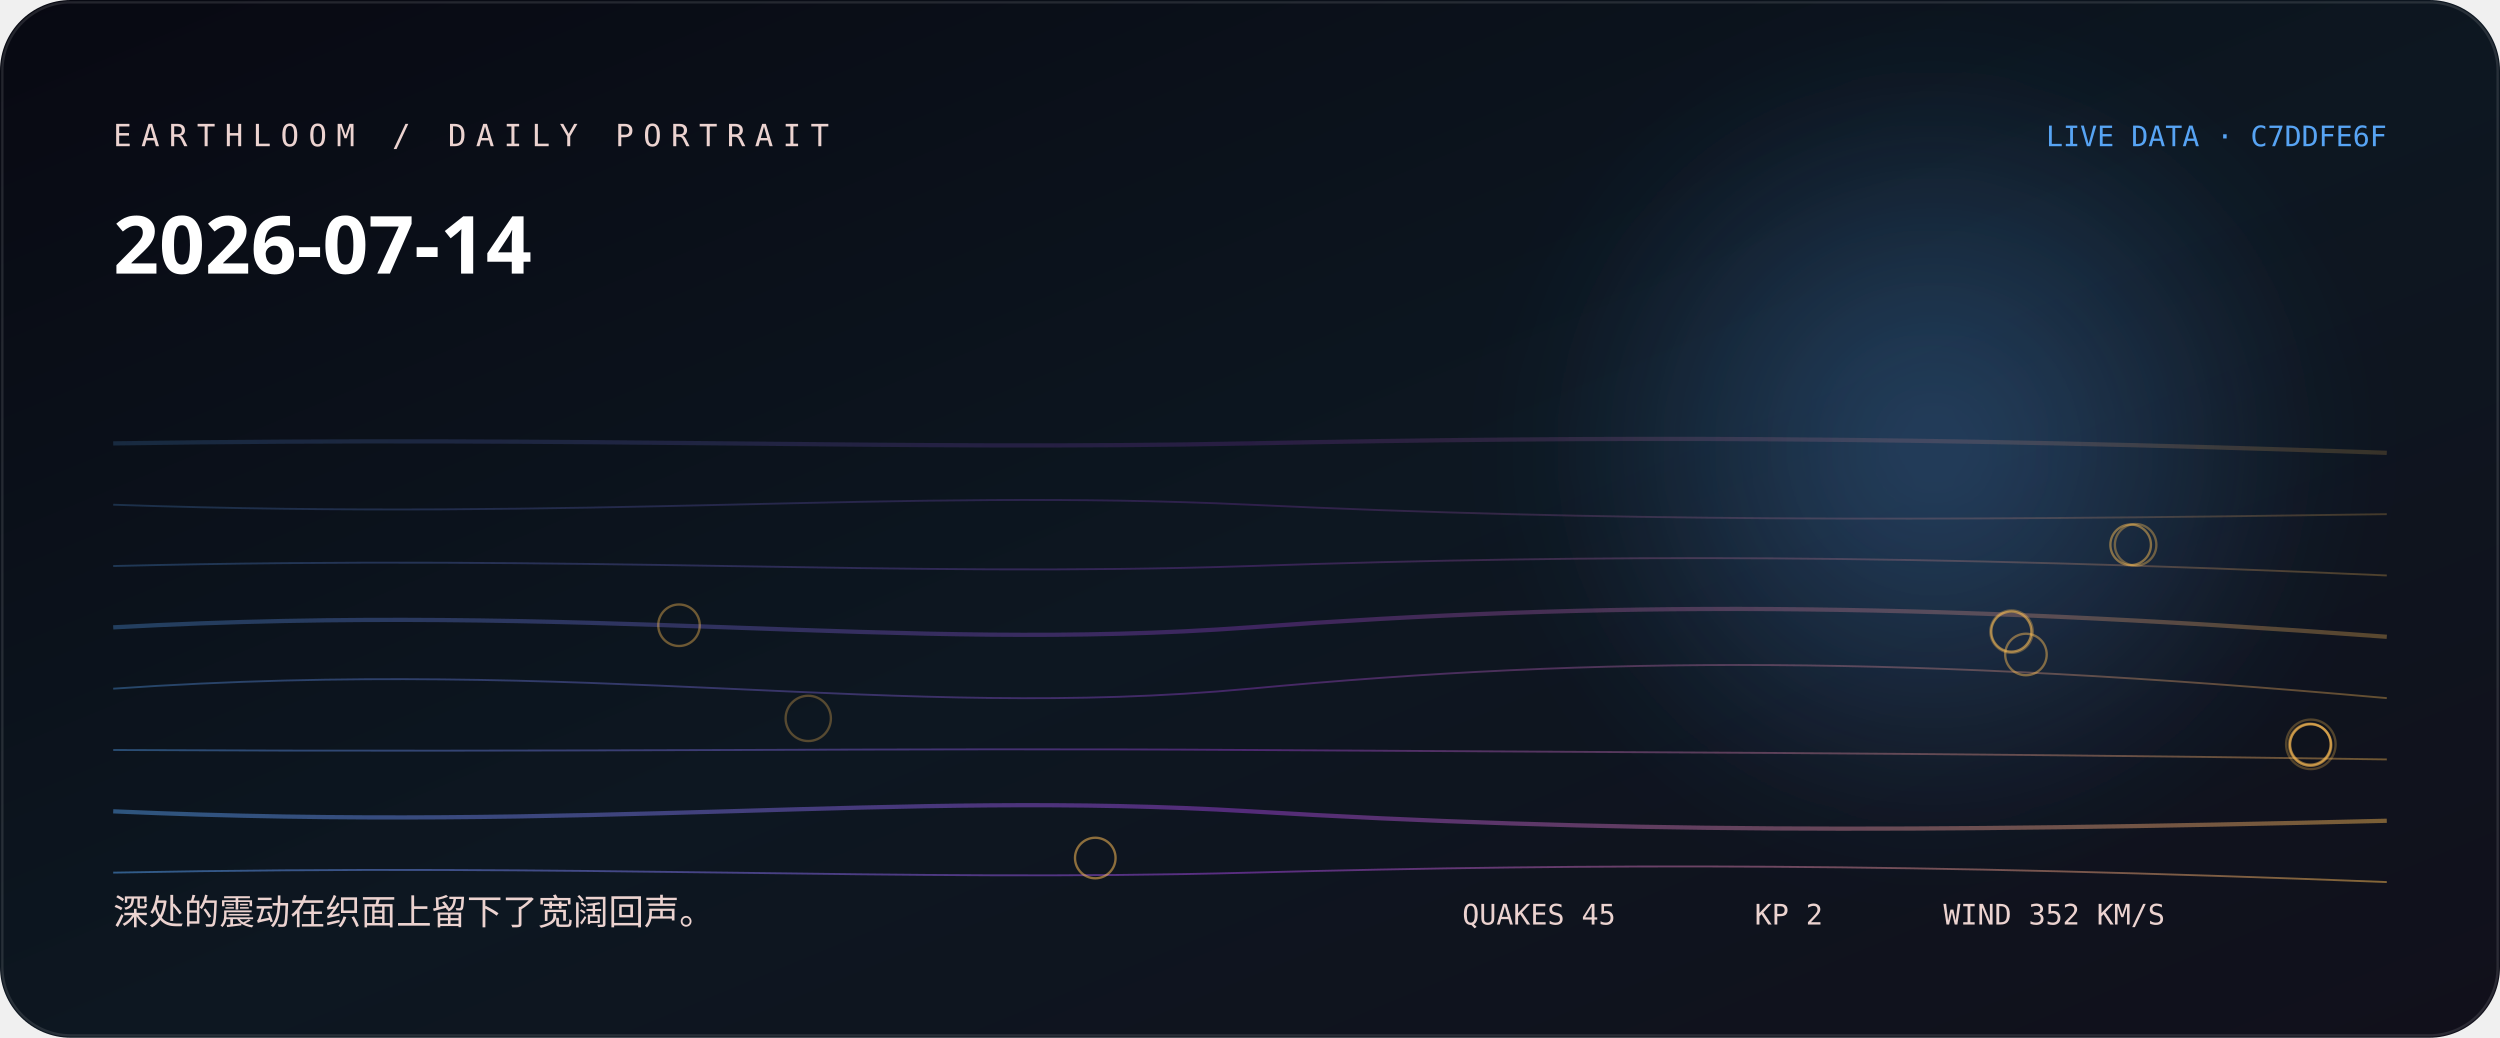
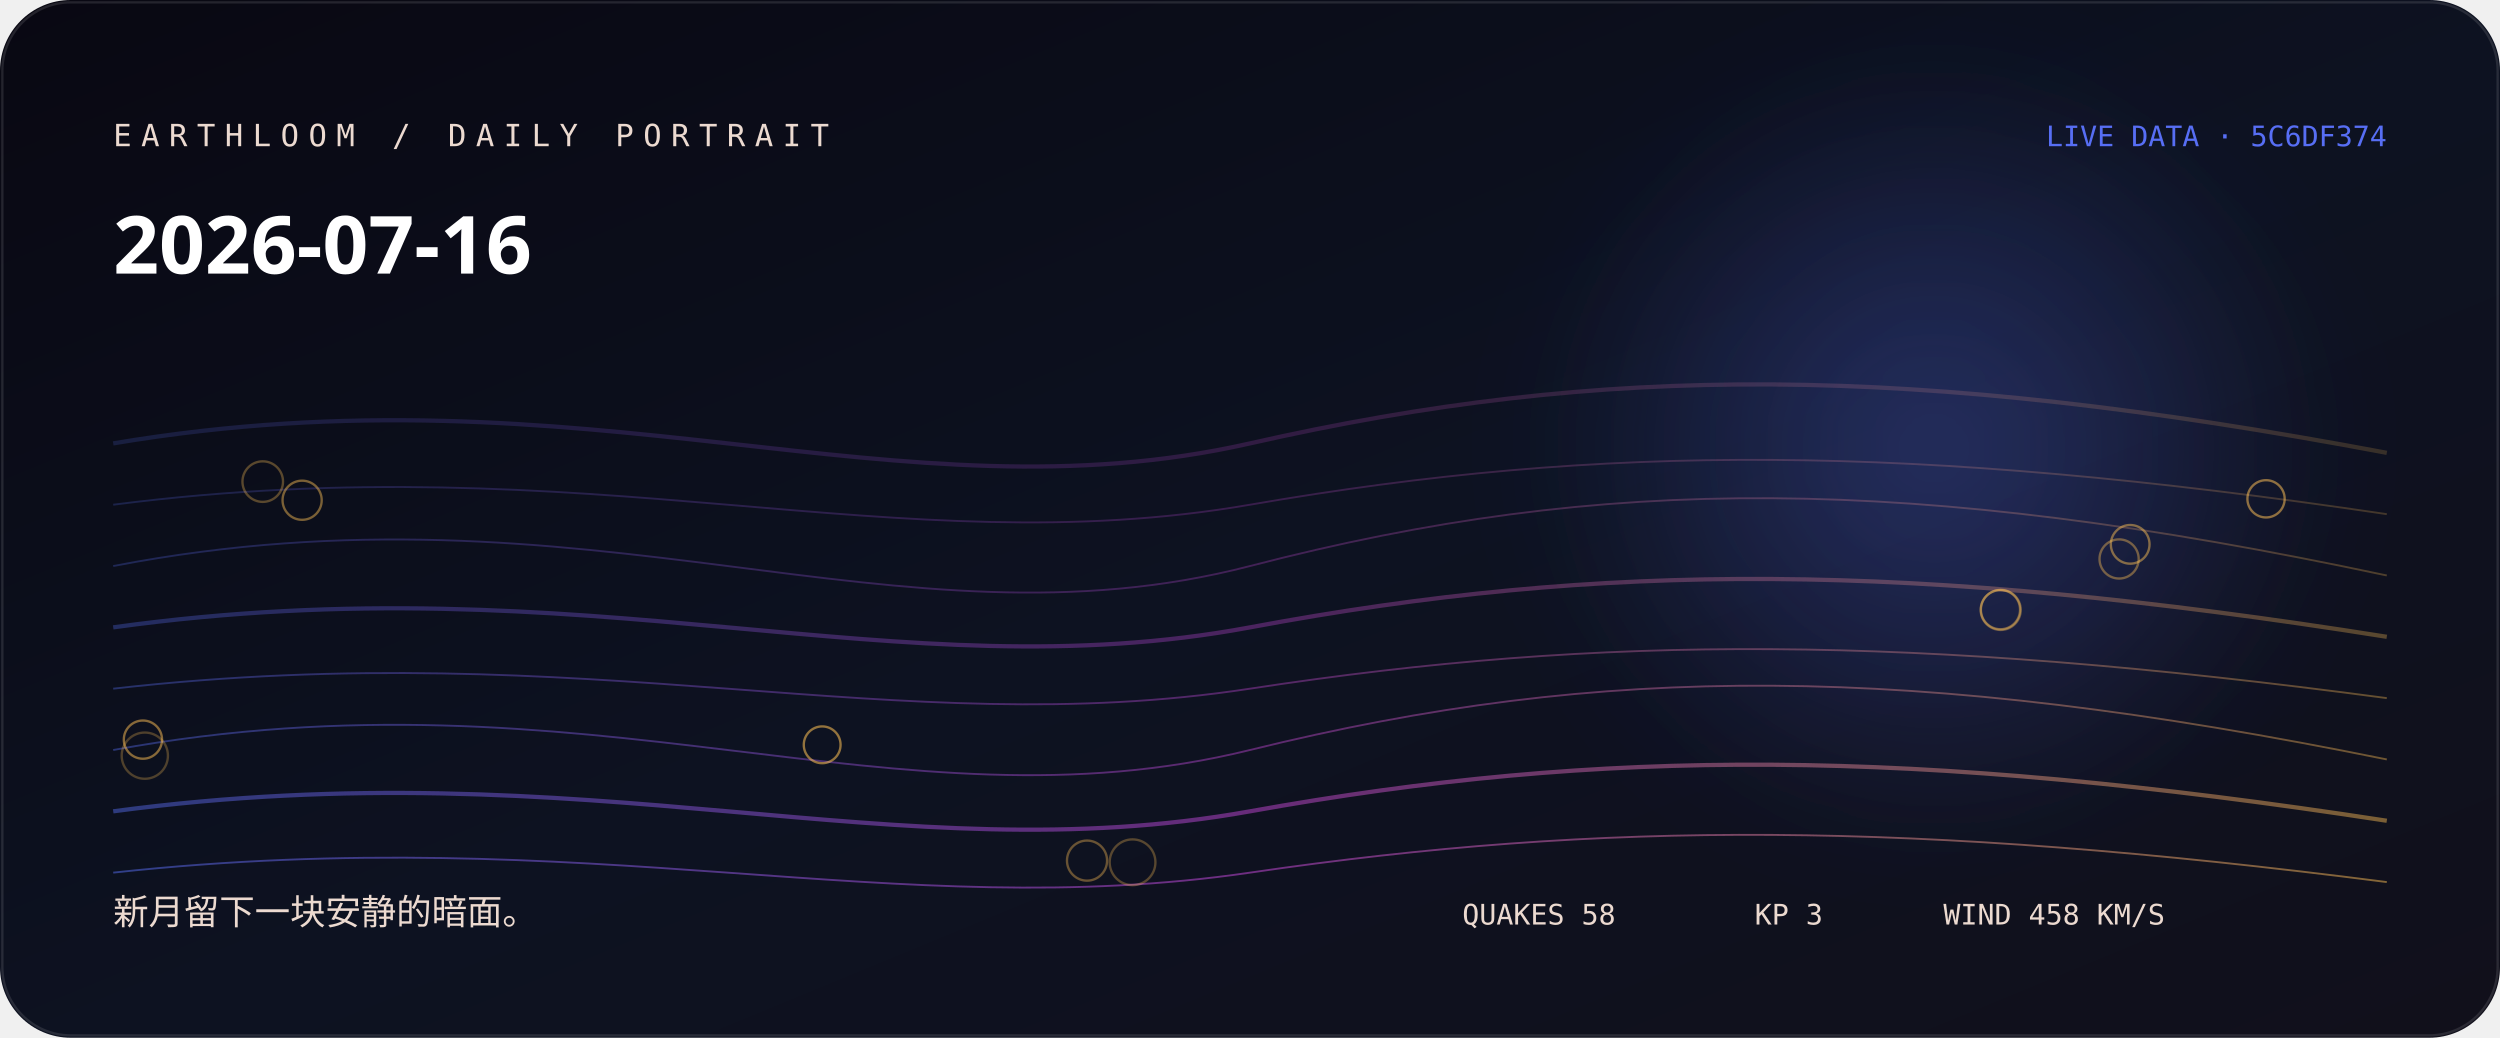
<svg xmlns="http://www.w3.org/2000/svg" width="1060" height="440" viewBox="0 0 1060 440" role="img" aria-labelledby="title desc">
  <defs>
    <linearGradient id="bg" x1="0" y1="0" x2="1" y2="1">
-       <stop stop-color="hsl(233 38% 5%)" />
-       <stop offset="0.52" stop-color="hsl(211 44% 9%)" />
+       <stop stop-color="hsl(248 38% 5%)" />
+       <stop offset="0.52" stop-color="hsl(226 44% 9%)" />
      <stop offset="1" stop-color="#11101b" />
    </linearGradient>
    <linearGradient id="thread">
-       <stop stop-color="hsl(210.556 88% 65%)" />
-       <stop offset="0.5" stop-color="hsl(277 76% 58.667%)" />
-       <stop offset="1" stop-color="hsl(37.573 96% 66%)" />
+       <stop stop-color="hsl(231.333 88% 65%)" />
+       <stop offset="0.5" stop-color="hsl(292 76% 60%)" />
+       <stop offset="1" stop-color="hsl(38.107 96% 66%)" />
    </linearGradient>
    <radialGradient id="halo">
-       <stop stop-color="hsl(210.556 88% 65%)" stop-opacity=".32" />
-       <stop offset="1" stop-color="hsl(210.556 88% 65%)" stop-opacity="0" />
+       <stop stop-color="hsl(231.333 88% 65%)" stop-opacity=".32" />
+       <stop offset="1" stop-color="hsl(231.333 88% 65%)" stop-opacity="0" />
    </radialGradient>
    <filter id="soft">
      <feGaussianBlur stdDeviation="24" />
    </filter>
  </defs>
  <rect width="1060" height="440" rx="30" fill="url(#bg)" />
  <circle cx="820" cy="190" r="170" fill="url(#halo)" filter="url(#soft)" />
-   <path d="M48 188 C250 185, 380 191, 530 188 S810 185, 1012 192" fill="none" stroke="url(#thread)" stroke-width="1.8" opacity="0.18" />
-   <path d="M48 214 C250 221, 380 207, 530 214 S810 221, 1012 218" fill="none" stroke="url(#thread)" stroke-width="0.8" opacity="0.225" />
-   <path d="M48 240 C250 235, 380 245, 530 240 S810 235, 1012 244" fill="none" stroke="url(#thread)" stroke-width="0.8" opacity="0.27" />
-   <path d="M48 266 C250 255, 380 277, 530 266 S810 255, 1012 270" fill="none" stroke="url(#thread)" stroke-width="1.8" opacity="0.315" />
-   <path d="M48 292 C250 278, 380 306, 530 292 S810 278, 1012 296" fill="none" stroke="url(#thread)" stroke-width="0.8" opacity="0.36" />
-   <path d="M48 318 C250 319, 380 317, 530 318 S810 319, 1012 322" fill="none" stroke="url(#thread)" stroke-width="0.8" opacity="0.405" />
-   <path d="M48 344 C250 353, 380 335, 530 344 S810 353, 1012 348" fill="none" stroke="url(#thread)" stroke-width="1.8" opacity="0.45" />
-   <path d="M48 370 C250 366, 380 374, 530 370 S810 366, 1012 374" fill="none" stroke="url(#thread)" stroke-width="0.8" opacity="0.495" />
-   <circle cx="979.8" cy="315.6" r="10.5" fill="none" stroke="hsl(37.573 96% 66%)" stroke-opacity="0.28" />
-   <circle cx="342.7" cy="304.6" r="9.6" fill="none" stroke="hsl(37.573 96% 66%)" stroke-opacity="0.31" />
-   <circle cx="852.9" cy="267.8" r="9" fill="none" stroke="hsl(37.573 96% 66%)" stroke-opacity="0.33" />
-   <circle cx="979.4" cy="315.7" r="8.9" fill="none" stroke="hsl(37.573 96% 66%)" stroke-opacity="0.36" />
-   <circle cx="905.5" cy="231" r="8.8" fill="none" stroke="hsl(37.573 96% 66%)" stroke-opacity="0.38" />
-   <circle cx="287.9" cy="265.1" r="8.8" fill="none" stroke="hsl(37.573 96% 66%)" stroke-opacity="0.41" />
-   <circle cx="979.7" cy="315.9" r="8.8" fill="none" stroke="hsl(37.573 96% 66%)" stroke-opacity="0.43" />
-   <circle cx="859" cy="277.5" r="8.8" fill="none" stroke="hsl(37.573 96% 66%)" stroke-opacity="0.46" />
-   <circle cx="903.4" cy="231" r="8.6" fill="none" stroke="hsl(37.573 96% 66%)" stroke-opacity="0.48" />
-   <circle cx="979.6" cy="315.6" r="8.6" fill="none" stroke="hsl(37.573 96% 66%)" stroke-opacity="0.51" />
-   <circle cx="464.4" cy="363.8" r="8.6" fill="none" stroke="hsl(37.573 96% 66%)" stroke-opacity="0.53" />
-   <circle cx="852.8" cy="267.8" r="8.5" fill="none" stroke="hsl(37.573 96% 66%)" stroke-opacity="0.56" />
-   <text x="48" y="62" fill="hsl(7 42% 87%)" font-family="ui-monospace, SFMono-Regular, Menlo, monospace" font-size="13" letter-spacing="4">EARTHLOOM / DAILY PORTRAIT</text>
-   <text x="48" y="116" fill="#fff" font-family="ui-sans-serif, system-ui, sans-serif" font-size="34" font-weight="620">2026-07-14</text>
-   <text x="48" y="392" fill="hsl(7 42% 87%)" font-family="ui-sans-serif, system-ui, sans-serif" font-size="15">深处的震动在织面上留下了宽阔回声。</text>
-   <text x="1012" y="62" text-anchor="end" fill="hsl(210.556 88% 65%)" font-family="ui-monospace, SFMono-Regular, Menlo, monospace" font-size="12">LIVE DATA · C7DDFE6F</text>
-   <g fill="hsl(7 42% 87%)" font-family="ui-monospace, SFMono-Regular, Menlo, monospace" font-size="12">
-     <text x="620" y="392">QUAKES 45</text>
-     <text x="744" y="392">KP 2</text>
-     <text x="824" y="392">WIND 352 KM/S</text>
+   <path d="M48 188 C250 154, 380 222, 530 188 S810 154, 1012 192" fill="none" stroke="url(#thread)" stroke-width="1.8" opacity="0.18" />
+   <path d="M48 214 C250 188, 380 240, 530 214 S810 188, 1012 218" fill="none" stroke="url(#thread)" stroke-width="0.8" opacity="0.225" />
+   <path d="M48 240 C250 201, 380 279, 530 240 S810 201, 1012 244" fill="none" stroke="url(#thread)" stroke-width="0.8" opacity="0.27" />
+   <path d="M48 266 C250 238, 380 294, 530 266 S810 238, 1012 270" fill="none" stroke="url(#thread)" stroke-width="1.8" opacity="0.315" />
+   <path d="M48 292 C250 269, 380 315, 530 292 S810 269, 1012 296" fill="none" stroke="url(#thread)" stroke-width="0.8" opacity="0.36" />
+   <path d="M48 318 C250 281, 380 355, 530 318 S810 281, 1012 322" fill="none" stroke="url(#thread)" stroke-width="0.8" opacity="0.405" />
+   <path d="M48 344 C250 317, 380 371, 530 344 S810 317, 1012 348" fill="none" stroke="url(#thread)" stroke-width="1.8" opacity="0.45" />
+   <path d="M48 370 C250 348, 380 392, 530 370 S810 348, 1012 374" fill="none" stroke="url(#thread)" stroke-width="0.8" opacity="0.495" />
+   <circle cx="61.4" cy="320.4" r="9.8" fill="none" stroke="hsl(38.107 96% 66%)" stroke-opacity="0.28" />
+   <circle cx="480.2" cy="365.6" r="9.7" fill="none" stroke="hsl(38.107 96% 66%)" stroke-opacity="0.31" />
+   <circle cx="111.4" cy="204.2" r="8.6" fill="none" stroke="hsl(38.107 96% 66%)" stroke-opacity="0.33" />
+   <circle cx="848.3" cy="258.6" r="8.5" fill="none" stroke="hsl(38.107 96% 66%)" stroke-opacity="0.36" />
+   <circle cx="460.9" cy="364.9" r="8.5" fill="none" stroke="hsl(38.107 96% 66%)" stroke-opacity="0.38" />
+   <circle cx="898.5" cy="237" r="8.3" fill="none" stroke="hsl(38.107 96% 66%)" stroke-opacity="0.41" />
+   <circle cx="848.2" cy="258.5" r="8.3" fill="none" stroke="hsl(38.107 96% 66%)" stroke-opacity="0.43" />
+   <circle cx="128.1" cy="212.1" r="8.3" fill="none" stroke="hsl(38.107 96% 66%)" stroke-opacity="0.46" />
+   <circle cx="903.2" cy="230.8" r="8.2" fill="none" stroke="hsl(38.107 96% 66%)" stroke-opacity="0.48" />
+   <circle cx="60.6" cy="313.6" r="8.1" fill="none" stroke="hsl(38.107 96% 66%)" stroke-opacity="0.51" />
+   <circle cx="960.8" cy="211.5" r="7.9" fill="none" stroke="hsl(38.107 96% 66%)" stroke-opacity="0.53" />
+   <circle cx="348.6" cy="315.8" r="7.8" fill="none" stroke="hsl(38.107 96% 66%)" stroke-opacity="0.56" />
+   <text x="48" y="62" fill="hsl(22 42% 87%)" font-family="ui-monospace, SFMono-Regular, Menlo, monospace" font-size="13" letter-spacing="4">EARTHLOOM / DAILY PORTRAIT</text>
+   <text x="48" y="116" fill="#fff" font-family="ui-sans-serif, system-ui, sans-serif" font-size="34" font-weight="620">2026-07-16</text>
+   <text x="48" y="392" fill="hsl(22 42% 87%)" font-family="ui-sans-serif, system-ui, sans-serif" font-size="15">新月留下一块安静的暗面。</text>
+   <text x="1012" y="62" text-anchor="end" fill="hsl(231.333 88% 65%)" font-family="ui-monospace, SFMono-Regular, Menlo, monospace" font-size="12">LIVE DATA · 5C6DF374</text>
+   <g fill="hsl(22 42% 87%)" font-family="ui-monospace, SFMono-Regular, Menlo, monospace" font-size="12">
+     <text x="620" y="392">QUAKES 58</text>
+     <text x="744" y="392">KP 3</text>
+     <text x="824" y="392">WIND 458 KM/S</text>
  </g>
  <rect x="1" y="1" width="1058" height="438" rx="29" fill="none" stroke="#fff" stroke-opacity=".11" />
</svg>
